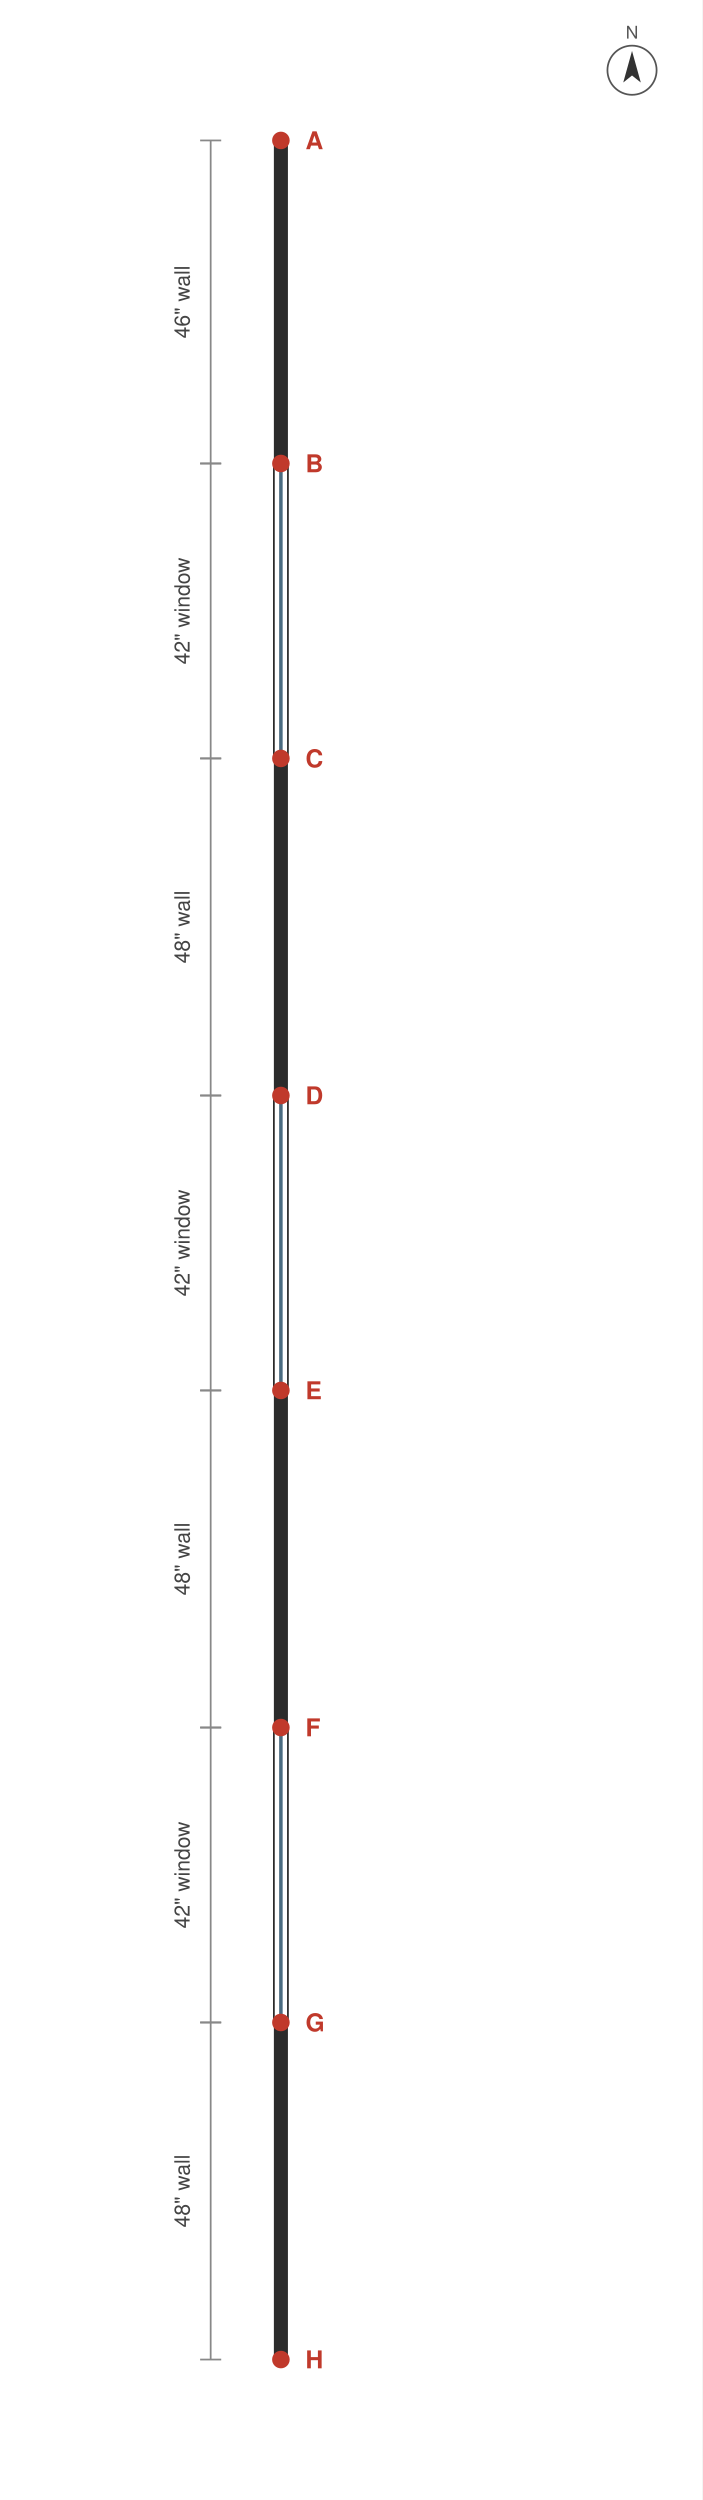
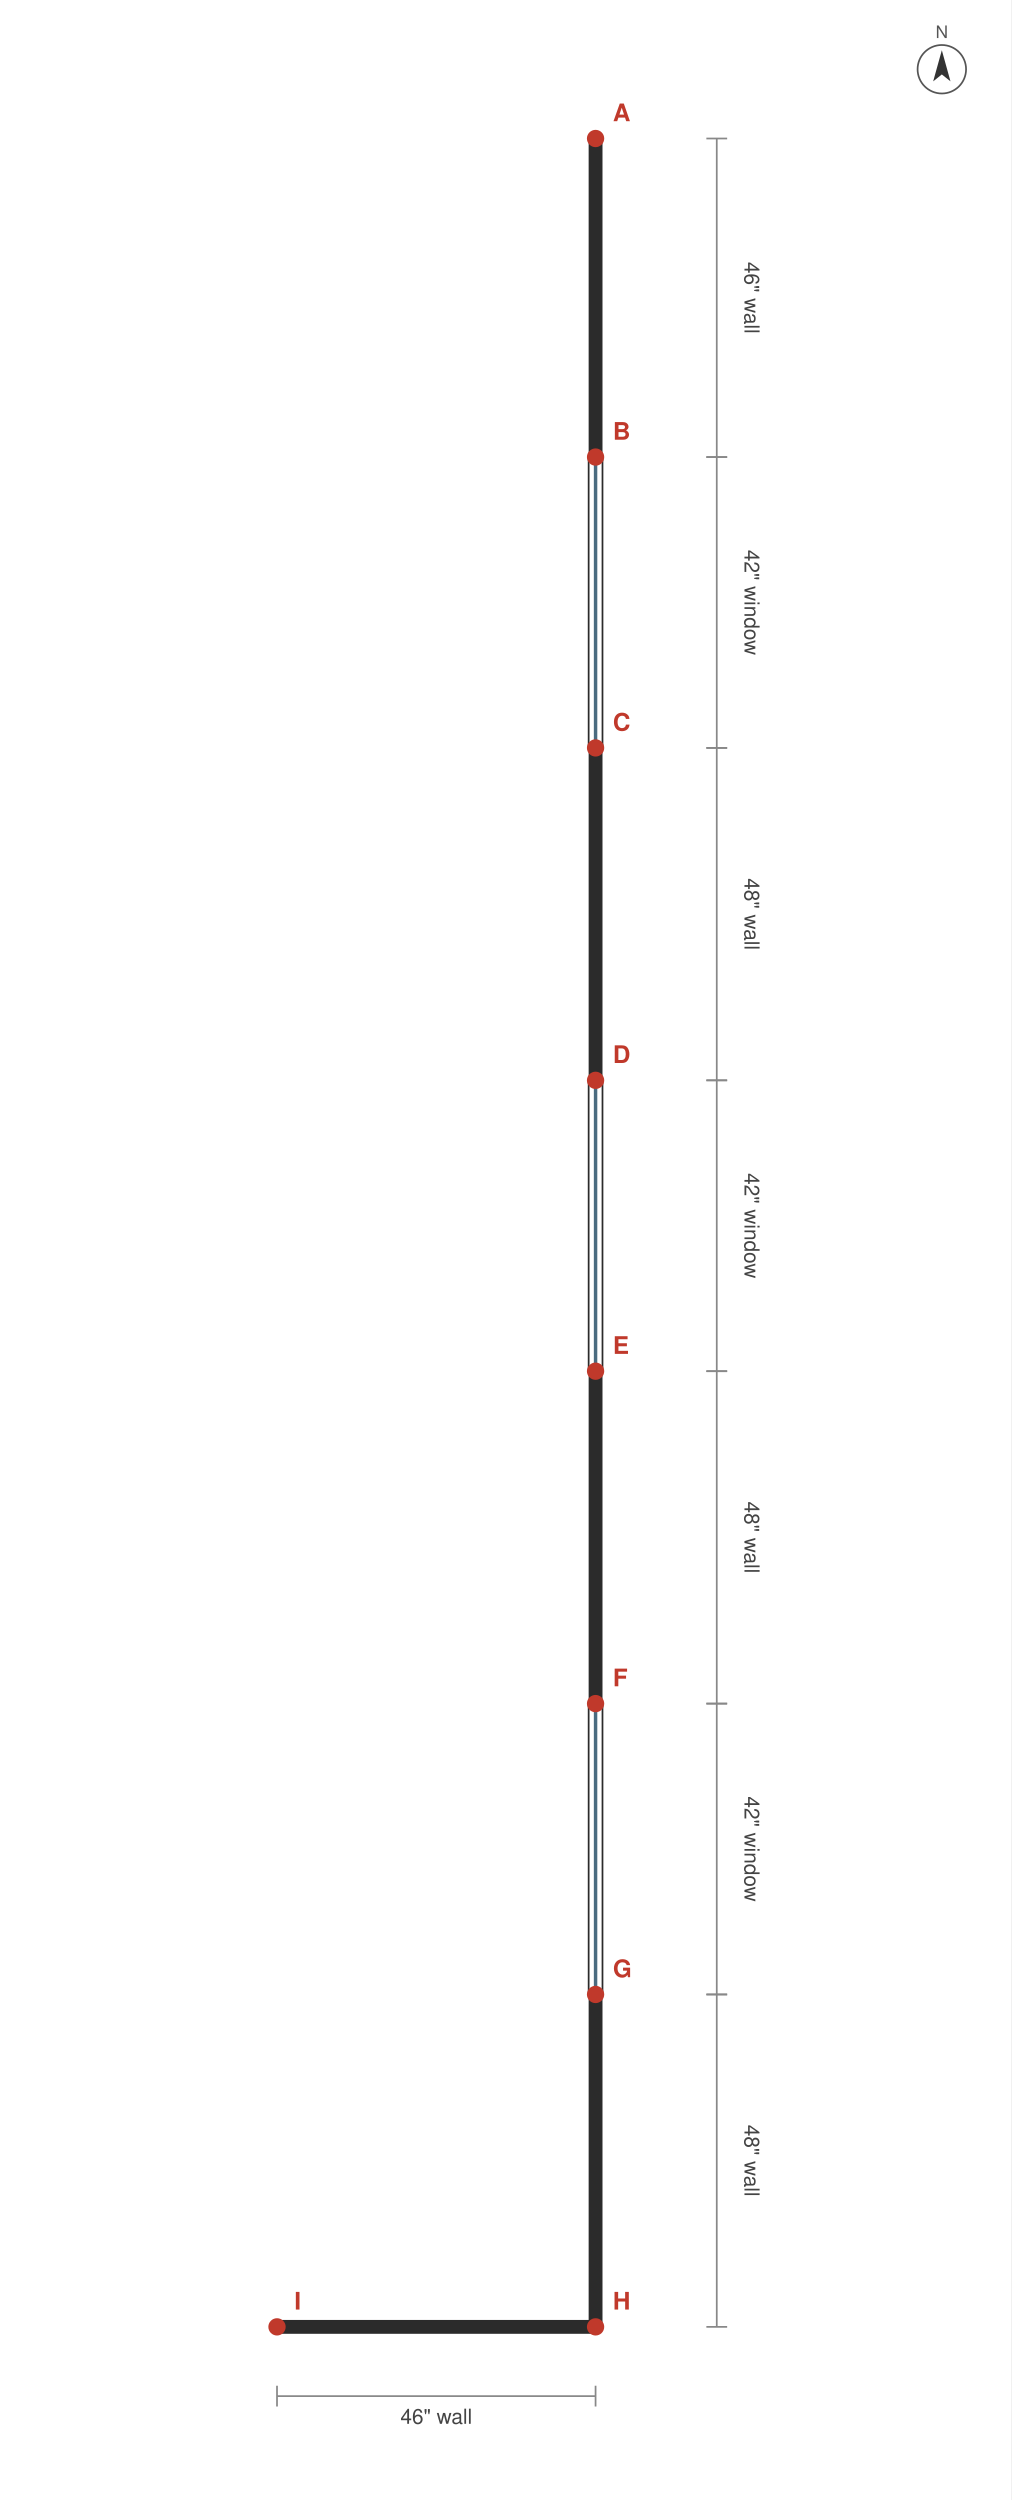
- <svg xmlns="http://www.w3.org/2000/svg" viewBox="0 0 400 1424" width="400" height="1424" font-family="Helvetica, Arial, sans-serif">
-   <rect width="400" height="1424" fill="#ffffff" />
-   <g id="north" transform="translate(360,40)">
+ <svg xmlns="http://www.w3.org/2000/svg" viewBox="0 0 584 1444" width="584" height="1444" font-family="Helvetica, Arial, sans-serif">
+   <rect width="584" height="1444" fill="#ffffff" />
+   <g id="north" transform="translate(544,40)">
    <circle r="14" fill="none" stroke="#555" />
    <path d="M 0 -11 L 5 7 L 0 3 L -5 7 Z" fill="#333" />
    <text y="-18" font-size="10" fill="#555" text-anchor="middle">N</text>
  </g>
-   <line id="wall-AB" x1="160" y1="80" x2="160" y2="264" stroke="#2b2b2b" stroke-width="8" />
+   <line id="wall-AB" x1="344" y1="80" x2="344" y2="264" stroke="#2b2b2b" stroke-width="8" />
  <g stroke="#888">
-     <line x1="120" y1="80" x2="120" y2="264" />
-     <line x1="114" y1="80" x2="126" y2="80" />
-     <line x1="114" y1="264" x2="126" y2="264" />
+     <line x1="414" y1="80" x2="414" y2="264" />
+     <line x1="408" y1="80" x2="420" y2="80" />
+     <line x1="408" y1="264" x2="420" y2="264" />
  </g>
-   <text x="108" y="172.0" font-size="12" fill="#444" text-anchor="middle" transform="rotate(-90 108 172.0)">46" wall</text>
+   <text x="430" y="172.0" font-size="12" fill="#444" text-anchor="middle" transform="rotate(90 430 172.0)">46" wall</text>
  <g id="window-BC">
-     <rect x="156" y="264" width="8" height="168" fill="#fff" stroke="#2b2b2b" />
-     <line x1="160" y1="264" x2="160" y2="432" stroke="#4a6b80" stroke-width="2" />
+     <rect x="340" y="264" width="8" height="168" fill="#fff" stroke="#2b2b2b" />
+     <line x1="344" y1="264" x2="344" y2="432" stroke="#4a6b80" stroke-width="2" />
  </g>
  <g stroke="#888">
-     <line x1="120" y1="264" x2="120" y2="432" />
-     <line x1="114" y1="264" x2="126" y2="264" />
-     <line x1="114" y1="432" x2="126" y2="432" />
+     <line x1="414" y1="264" x2="414" y2="432" />
+     <line x1="408" y1="264" x2="420" y2="264" />
+     <line x1="408" y1="432" x2="420" y2="432" />
  </g>
-   <text x="108" y="348.0" font-size="12" fill="#444" text-anchor="middle" transform="rotate(-90 108 348.0)">42" window</text>
-   <line id="wall-CD" x1="160" y1="432" x2="160" y2="624" stroke="#2b2b2b" stroke-width="8" />
+   <text x="430" y="348.0" font-size="12" fill="#444" text-anchor="middle" transform="rotate(90 430 348.0)">42" window</text>
+   <line id="wall-CD" x1="344" y1="432" x2="344" y2="624" stroke="#2b2b2b" stroke-width="8" />
  <g stroke="#888">
-     <line x1="120" y1="432" x2="120" y2="624" />
-     <line x1="114" y1="432" x2="126" y2="432" />
-     <line x1="114" y1="624" x2="126" y2="624" />
+     <line x1="414" y1="432" x2="414" y2="624" />
+     <line x1="408" y1="432" x2="420" y2="432" />
+     <line x1="408" y1="624" x2="420" y2="624" />
  </g>
-   <text x="108" y="528.0" font-size="12" fill="#444" text-anchor="middle" transform="rotate(-90 108 528.0)">48" wall</text>
+   <text x="430" y="528.0" font-size="12" fill="#444" text-anchor="middle" transform="rotate(90 430 528.0)">48" wall</text>
  <g id="window-DE">
-     <rect x="156" y="624" width="8" height="168" fill="#fff" stroke="#2b2b2b" />
-     <line x1="160" y1="624" x2="160" y2="792" stroke="#4a6b80" stroke-width="2" />
+     <rect x="340" y="624" width="8" height="168" fill="#fff" stroke="#2b2b2b" />
+     <line x1="344" y1="624" x2="344" y2="792" stroke="#4a6b80" stroke-width="2" />
  </g>
  <g stroke="#888">
-     <line x1="120" y1="624" x2="120" y2="792" />
-     <line x1="114" y1="624" x2="126" y2="624" />
-     <line x1="114" y1="792" x2="126" y2="792" />
+     <line x1="414" y1="624" x2="414" y2="792" />
+     <line x1="408" y1="624" x2="420" y2="624" />
+     <line x1="408" y1="792" x2="420" y2="792" />
  </g>
-   <text x="108" y="708.0" font-size="12" fill="#444" text-anchor="middle" transform="rotate(-90 108 708.0)">42" window</text>
-   <line id="wall-EF" x1="160" y1="792" x2="160" y2="984" stroke="#2b2b2b" stroke-width="8" />
+   <text x="430" y="708.0" font-size="12" fill="#444" text-anchor="middle" transform="rotate(90 430 708.0)">42" window</text>
+   <line id="wall-EF" x1="344" y1="792" x2="344" y2="984" stroke="#2b2b2b" stroke-width="8" />
  <g stroke="#888">
-     <line x1="120" y1="792" x2="120" y2="984" />
-     <line x1="114" y1="792" x2="126" y2="792" />
-     <line x1="114" y1="984" x2="126" y2="984" />
+     <line x1="414" y1="792" x2="414" y2="984" />
+     <line x1="408" y1="792" x2="420" y2="792" />
+     <line x1="408" y1="984" x2="420" y2="984" />
  </g>
-   <text x="108" y="888.0" font-size="12" fill="#444" text-anchor="middle" transform="rotate(-90 108 888.0)">48" wall</text>
+   <text x="430" y="888.0" font-size="12" fill="#444" text-anchor="middle" transform="rotate(90 430 888.0)">48" wall</text>
  <g id="window-FG">
-     <rect x="156" y="984" width="8" height="168" fill="#fff" stroke="#2b2b2b" />
-     <line x1="160" y1="984" x2="160" y2="1152" stroke="#4a6b80" stroke-width="2" />
+     <rect x="340" y="984" width="8" height="168" fill="#fff" stroke="#2b2b2b" />
+     <line x1="344" y1="984" x2="344" y2="1152" stroke="#4a6b80" stroke-width="2" />
  </g>
  <g stroke="#888">
-     <line x1="120" y1="984" x2="120" y2="1152" />
-     <line x1="114" y1="984" x2="126" y2="984" />
-     <line x1="114" y1="1152" x2="126" y2="1152" />
+     <line x1="414" y1="984" x2="414" y2="1152" />
+     <line x1="408" y1="984" x2="420" y2="984" />
+     <line x1="408" y1="1152" x2="420" y2="1152" />
  </g>
-   <text x="108" y="1068.0" font-size="12" fill="#444" text-anchor="middle" transform="rotate(-90 108 1068.0)">42" window</text>
-   <line id="wall-GH" x1="160" y1="1152" x2="160" y2="1344" stroke="#2b2b2b" stroke-width="8" />
+   <text x="430" y="1068.0" font-size="12" fill="#444" text-anchor="middle" transform="rotate(90 430 1068.0)">42" window</text>
+   <line id="wall-GH" x1="344" y1="1152" x2="344" y2="1344" stroke="#2b2b2b" stroke-width="8" />
  <g stroke="#888">
-     <line x1="120" y1="1152" x2="120" y2="1344" />
-     <line x1="114" y1="1152" x2="126" y2="1152" />
-     <line x1="114" y1="1344" x2="126" y2="1344" />
+     <line x1="414" y1="1152" x2="414" y2="1344" />
+     <line x1="408" y1="1152" x2="420" y2="1152" />
+     <line x1="408" y1="1344" x2="420" y2="1344" />
  </g>
-   <text x="108" y="1248.0" font-size="12" fill="#444" text-anchor="middle" transform="rotate(-90 108 1248.0)">48" wall</text>
+   <text x="430" y="1248.0" font-size="12" fill="#444" text-anchor="middle" transform="rotate(90 430 1248.0)">48" wall</text>
+   <line id="wall-HI" x1="344" y1="1344" x2="160" y2="1344" stroke="#2b2b2b" stroke-width="8" />
+   <g stroke="#888">
+     <line x1="344" y1="1384" x2="160" y2="1384" />
+     <line x1="344" y1="1378" x2="344" y2="1390" />
+     <line x1="160" y1="1378" x2="160" y2="1390" />
+   </g>
+   <text x="252.0" y="1400" font-size="12" fill="#444" text-anchor="middle">46" wall</text>
  <g font-size="14" font-weight="700" fill="#c0392b">
-     <circle cx="160" cy="80" r="5" />
-     <text x="174" y="85">A</text>
-     <circle cx="160" cy="264" r="5" />
-     <text x="174" y="269">B</text>
-     <circle cx="160" cy="432" r="5" />
-     <text x="174" y="437">C</text>
-     <circle cx="160" cy="624" r="5" />
-     <text x="174" y="629">D</text>
-     <circle cx="160" cy="792" r="5" />
-     <text x="174" y="797">E</text>
-     <circle cx="160" cy="984" r="5" />
-     <text x="174" y="989">F</text>
-     <circle cx="160" cy="1152" r="5" />
-     <text x="174" y="1157">G</text>
+     <circle cx="344" cy="80" r="5" />
+     <text x="354" y="70">A</text>
+     <circle cx="344" cy="264" r="5" />
+     <text x="354" y="254">B</text>
+     <circle cx="344" cy="432" r="5" />
+     <text x="354" y="422">C</text>
+     <circle cx="344" cy="624" r="5" />
+     <text x="354" y="614">D</text>
+     <circle cx="344" cy="792" r="5" />
+     <text x="354" y="782">E</text>
+     <circle cx="344" cy="984" r="5" />
+     <text x="354" y="974">F</text>
+     <circle cx="344" cy="1152" r="5" />
+     <text x="354" y="1142">G</text>
+     <circle cx="344" cy="1344" r="5" />
+     <text x="354" y="1334">H</text>
    <circle cx="160" cy="1344" r="5" />
-     <text x="174" y="1349">H</text>
+     <text x="170" y="1334">I</text>
  </g>
</svg>
